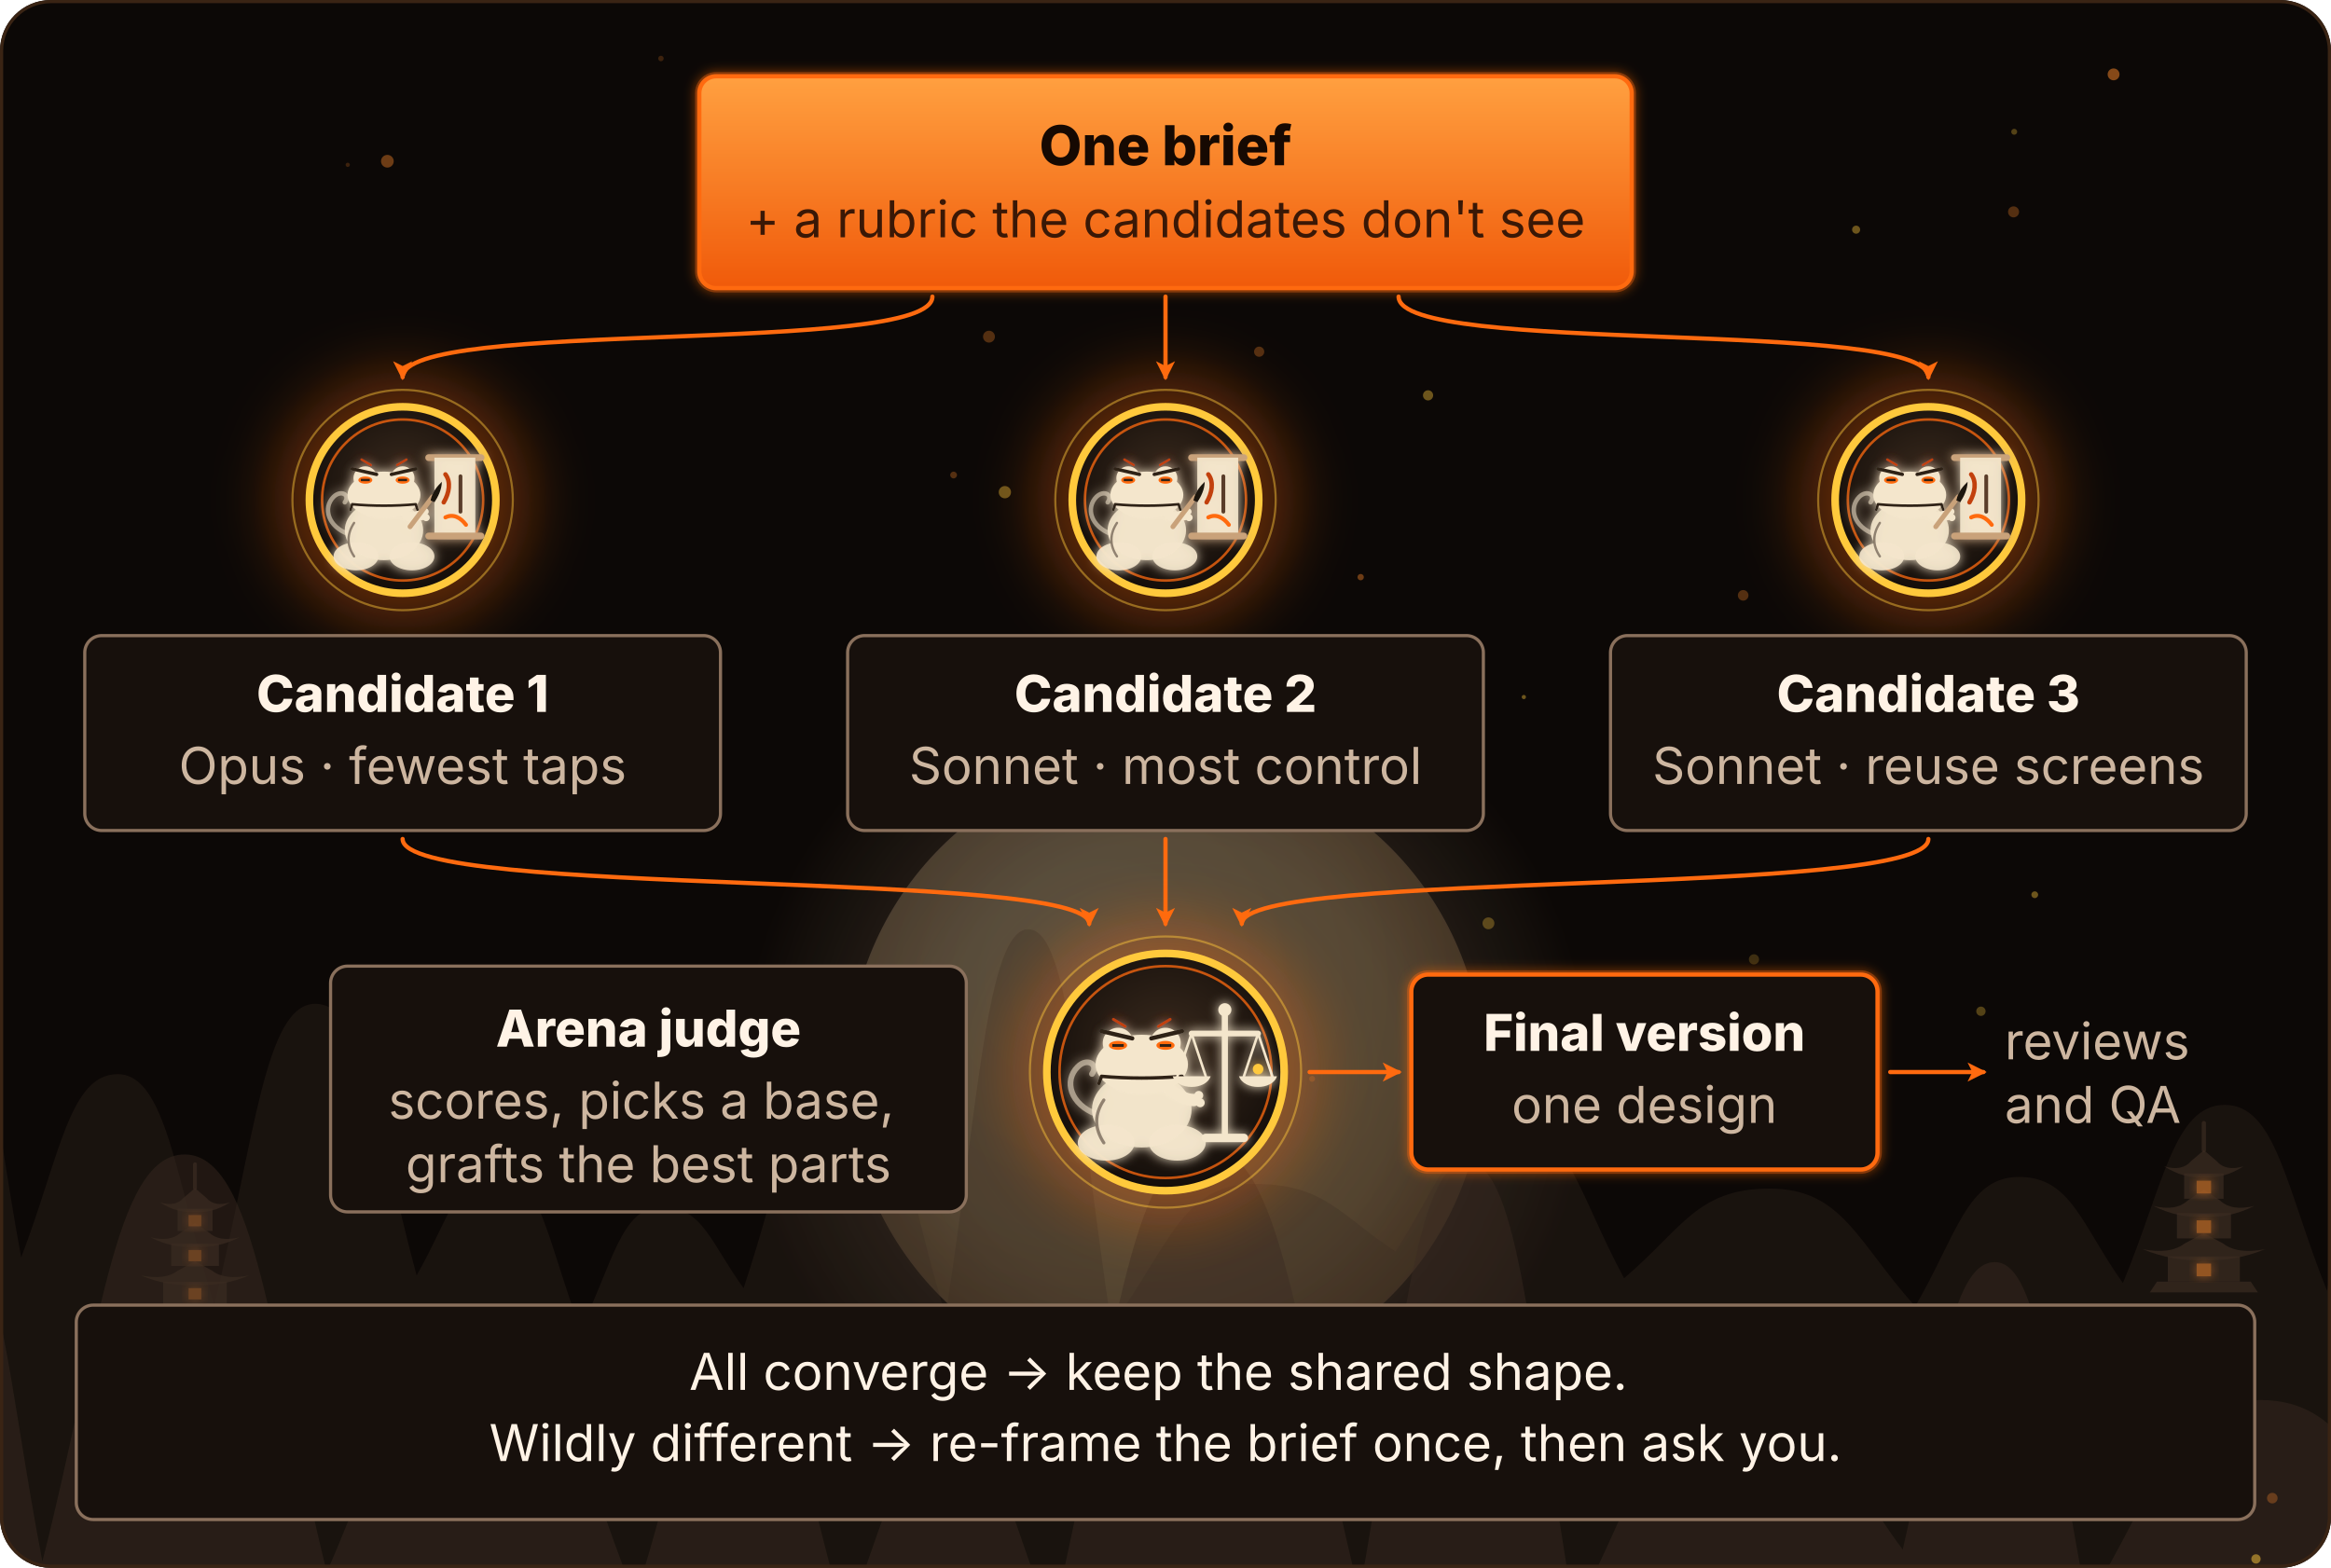
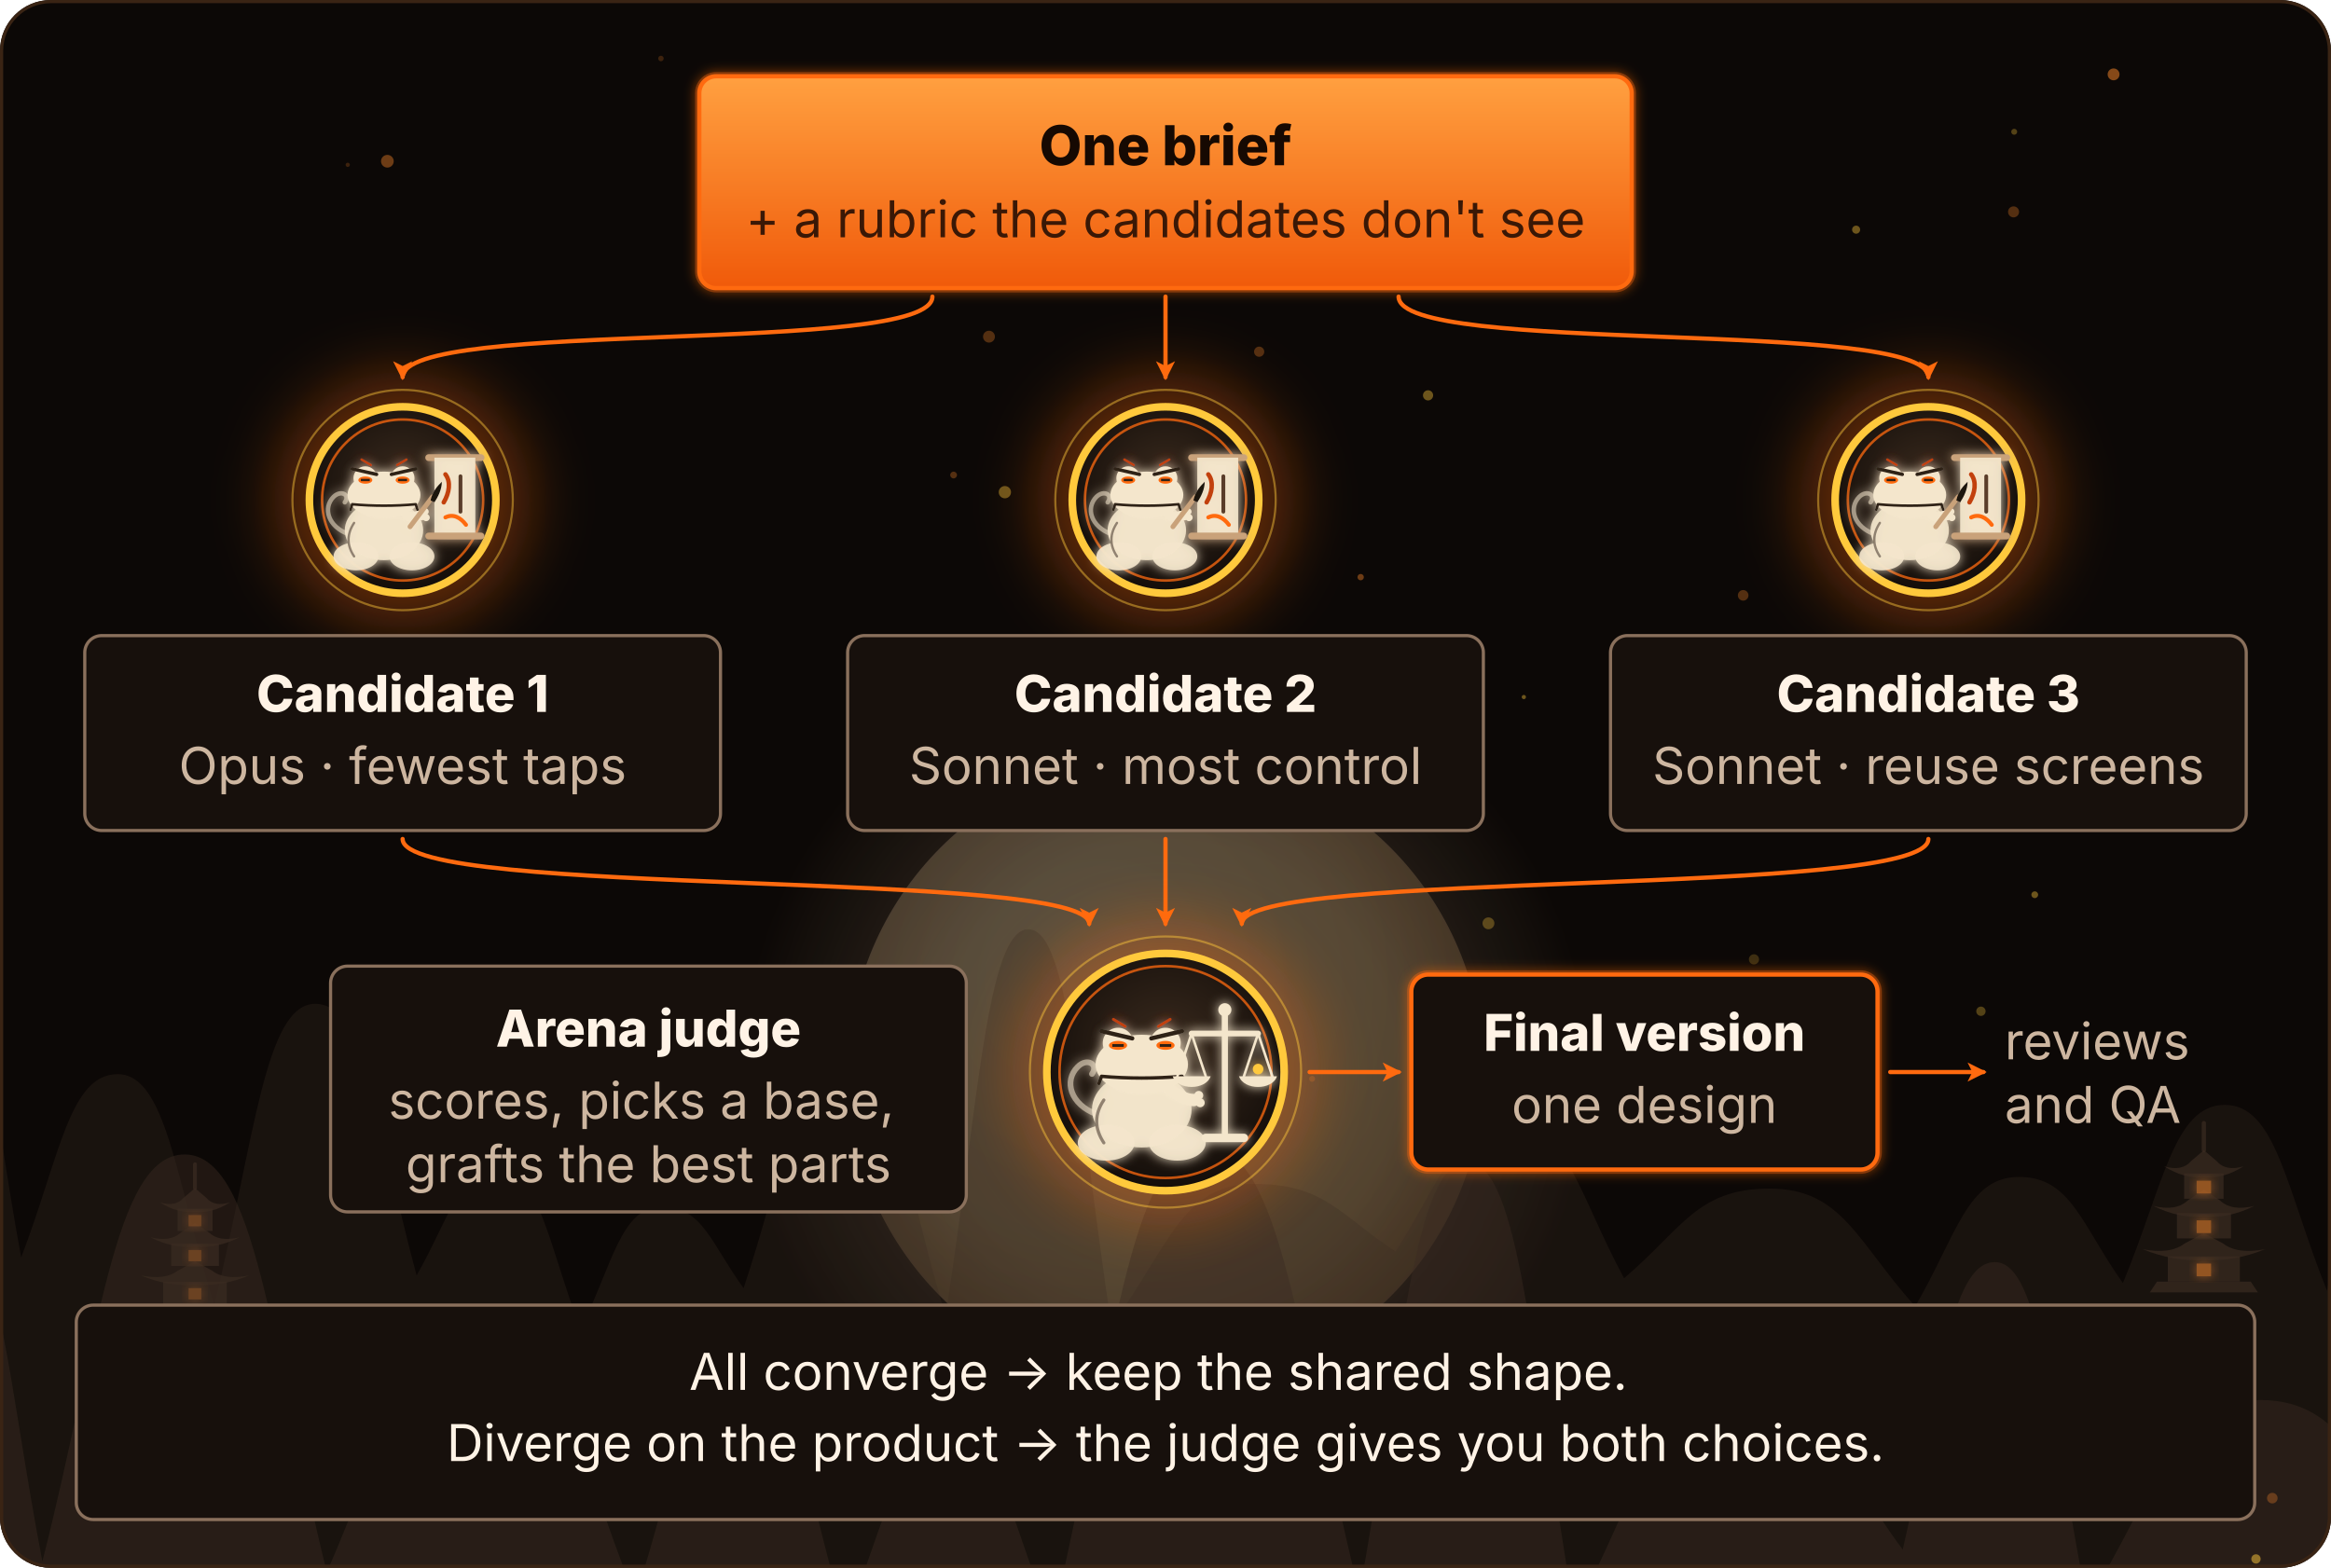
<svg xmlns="http://www.w3.org/2000/svg" viewBox="0 0 1100 740" width="1100" height="740" role="img" aria-label="The arena: one brief and a hidden rubric go to three candidates on a mix of Claude models, each with a different angle. The arena judge scores them, picks a base and grafts the best parts into one final version, which then goes through reviews and QA.">
  <style>.pulse{animation:pulse 5s ease-in-out infinite}@keyframes pulse{50%{opacity:.55}}@media (prefers-reduced-motion:reduce){.pulse{animation:none}}</style>
  <defs>
    <linearGradient id="arena-d-sky" x1="0" y1="0" x2="0" y2="1">
      <stop offset="0" stop-color="#080605" />
      <stop offset="0.45" stop-color="#1B120C" />
      <stop offset="0.72" stop-color="#22160E" />
      <stop offset="1" stop-color="#0A0706" />
    </linearGradient>
    <radialGradient id="arena-d-haze">
      <stop offset="0" stop-color="#FF8A2A" stop-opacity="0.6" />
      <stop offset="0.5" stop-color="#FF6A0F" stop-opacity="0.2" />
      <stop offset="1" stop-color="#FF6A0F" stop-opacity="0" />
    </radialGradient>
    <radialGradient id="arena-d-moonglow">
      <stop offset="0.55" stop-color="#F2CD96" stop-opacity="0.5" />
      <stop offset="1" stop-color="#F2CD96" stop-opacity="0" />
    </radialGradient>
    <radialGradient id="arena-d-moon" cx="0.4" cy="0.36" r="0.72">
      <stop offset="0" stop-color="#F8E7C6" />
      <stop offset="0.6" stop-color="#E4BC88" />
      <stop offset="1" stop-color="#B8844F" />
    </radialGradient>
    <radialGradient id="arena-d-iris" cx="0.51" cy="0.52" r="0.56">
      <stop offset="0" stop-color="#FFF4C2" />
      <stop offset="0.16" stop-color="#FFD54A" />
      <stop offset="0.4" stop-color="#FDB022" />
      <stop offset="0.66" stop-color="#EE7A0C" />
      <stop offset="0.86" stop-color="#A83E08" />
      <stop offset="1" stop-color="#4A1803" />
    </radialGradient>
    <linearGradient id="arena-d-lid" x1="0" y1="0.34" x2="0" y2="0.96">
      <stop offset="0" stop-color="#000" stop-opacity="0.85" />
      <stop offset="1" stop-color="#000" stop-opacity="0" />
    </linearGradient>
    <linearGradient id="arena-d-markR" x1="0" y1="0.5" x2="1" y2="0.3">
      <stop offset="0" stop-color="#B83A0A" />
      <stop offset="0.55" stop-color="#FF6A0F" />
      <stop offset="1" stop-color="#FFB050" />
    </linearGradient>
    <linearGradient id="arena-d-markL" x1="1" y1="0.5" x2="0" y2="0.3">
      <stop offset="0" stop-color="#B83A0A" />
      <stop offset="0.55" stop-color="#FF6A0F" />
      <stop offset="1" stop-color="#FFB050" />
    </linearGradient>
    <linearGradient id="arena-d-skin" x1="0" y1="0" x2="0" y2="1">
      <stop offset="0" stop-color="#040202" />
      <stop offset="0.32" stop-color="#1A110B" />
      <stop offset="0.6" stop-color="#33231A" />
      <stop offset="0.86" stop-color="#2C1E14" />
      <stop offset="1" stop-color="#3A2618" />
    </linearGradient>
    <linearGradient id="arena-d-robe" x1="0" y1="0" x2="0" y2="1">
      <stop offset="0" stop-color="#2B2018" />
      <stop offset="1" stop-color="#100B08" />
    </linearGradient>
    <linearGradient id="arena-d-bust" x1="0" y1="0" x2="0" y2="1">
      <stop offset="0" stop-color="#2B2018" />
      <stop offset="1" stop-color="#0A0604" />
    </linearGradient>
    <linearGradient id="arena-d-hood" x1="0" y1="0" x2="0" y2="1">
      <stop offset="0" stop-color="#382A1F" />
      <stop offset="1" stop-color="#18120D" />
    </linearGradient>
    <linearGradient id="arena-d-rock" x1="0" y1="0" x2="0" y2="1">
      <stop offset="0" stop-color="#33271D" />
      <stop offset="1" stop-color="#0D0907" />
    </linearGradient>
    <radialGradient id="arena-d-disc" cx="0.5" cy="0.42" r="0.62">
      <stop offset="0" stop-color="#3B2B1E" />
      <stop offset="1" stop-color="#100B08" />
    </radialGradient>
    <radialGradient id="arena-d-orb" cx="0.4" cy="0.38" r="0.65">
      <stop offset="0" stop-color="#FFF6D0" />
      <stop offset="0.45" stop-color="#FFC93C" />
      <stop offset="1" stop-color="#FF6A0F" />
    </radialGradient>
    <linearGradient id="arena-d-fall" x1="0" y1="0" x2="0" y2="1">
      <stop offset="0" stop-color="#F4E6CC" stop-opacity="0.95" />
      <stop offset="1" stop-color="#F4E6CC" stop-opacity="0" />
    </linearGradient>
    <linearGradient id="arena-d-word" x1="0" y1="0" x2="0" y2="1">
      <stop offset="0.2" stop-color="#FFF8EC" />
      <stop offset="0.5" stop-color="#FFD27A" />
      <stop offset="0.72" stop-color="#FF8A2A" />
      <stop offset="0.9" stop-color="#E2470A" />
    </linearGradient>
    <linearGradient id="arena-d-chief" x1="0" y1="0" x2="0" y2="1">
      <stop offset="0" stop-color="#FFA040" />
      <stop offset="1" stop-color="#F05A0A" />
    </linearGradient>
    <filter id="arena-d-wordglow" x="-10%" y="-20%" width="120%" height="140%">
      <feGaussianBlur in="SourceAlpha" stdDeviation="10" result="b" />
      <feFlood flood-color="#FF6A0F" flood-opacity="0.7" />
      <feComposite in2="b" operator="in" result="g" />
      <feMerge>
        <feMergeNode in="g" />
        <feMergeNode in="SourceGraphic" />
      </feMerge>
    </filter>
    <filter id="arena-d-glow" x="-50%" y="-50%" width="200%" height="200%">
      <feGaussianBlur in="SourceGraphic" stdDeviation="2.6" result="b" />
      <feMerge>
        <feMergeNode in="b" />
        <feMergeNode in="SourceGraphic" />
      </feMerge>
    </filter>
    <filter id="arena-d-blur" x="-50%" y="-50%" width="200%" height="200%">
      <feGaussianBlur stdDeviation="14" />
    </filter>
    <filter id="arena-d-mist" x="-30%" y="-200%" width="160%" height="500%">
      <feGaussianBlur stdDeviation="20" />
    </filter>
    <marker id="arena-d-hot" viewBox="0 0 12 12" refX="10" refY="6" markerWidth="9" markerHeight="9" markerUnits="userSpaceOnUse" orient="auto-start-reverse">
      <path d="M0 0 L12 6 L0 12 L3 6 z" fill="#FF6A0F" />
    </marker>
    <marker id="arena-d-muted" viewBox="0 0 12 12" refX="10" refY="6" markerWidth="9" markerHeight="9" markerUnits="userSpaceOnUse" orient="auto-start-reverse">
      <path d="M0 0 L12 6 L0 12 L3 6 z" fill="#8A705C" />
    </marker>
    <marker id="arena-d-bad" viewBox="0 0 12 12" refX="10" refY="6" markerWidth="9" markerHeight="9" markerUnits="userSpaceOnUse" orient="auto-start-reverse">
      <path d="M0 0 L12 6 L0 12 L3 6 z" fill="#FF6A55" />
    </marker>
    <marker id="arena-d-loop" viewBox="0 0 12 12" refX="10" refY="6" markerWidth="9" markerHeight="9" markerUnits="userSpaceOnUse" orient="auto-start-reverse">
      <path d="M0 0 L12 6 L0 12 L3 6 z" fill="#FFC93C" />
    </marker>
    <clipPath id="arena-d-frame">
      <rect width="1100" height="740" rx="24" />
    </clipPath>
  </defs>
  <g clip-path="url(#arena-d-frame)">
    <rect width="1100" height="740" rx="24" fill="#0C0806" />
    <circle cx="550" cy="506" r="201.6" fill="url(#arena-d-moonglow)" opacity="0.3" />
    <circle cx="550" cy="506" r="150" fill="url(#arena-d-moon)" opacity="0.22" />
    <path d="M-60 740 L-60 630 C-46 534.3 -42.5 456 -25 456 C-7.5 456 -4 517.9 10 593.5 C28.2 545.9 32.8 507 55.5 507 C78.3 507 82.9 556 101.1 616 C120.2 537.8 125 473.8 148.8 473.8 C172.7 473.8 177.5 531.5 196.6 602 C212.1 575 215.9 553 235.3 553 C254.6 553 258.5 586.5 274 627.5 C289.4 595.7 293.2 569.6 312.4 569.6 C331.6 569.6 335.5 586.9 350.9 608 C369.9 551.4 374.7 505.1 398.5 505.1 C422.3 505.1 427.1 557.3 446.2 621.1 C461.8 520.7 465.7 438.6 485.3 438.6 C504.9 438.6 508.8 522.8 524.5 625.7 C551.3 588.9 558 558.8 591.6 558.8 C625.1 558.8 631.8 573.1 658.6 590.7 C680.2 557.7 685.6 530.7 712.5 530.7 C739.4 530.7 744.8 563.4 766.4 603.3 C793.8 580.1 800.7 561 835.1 561 C869.4 561 876.3 586.1 903.8 616.6 C923.4 583 928.3 555.5 952.8 555.5 C977.3 555.5 982.2 578 1001.8 605.6 C1021 559.3 1025.9 521.5 1049.9 521.5 C1074 521.5 1078.8 561 1098.1 609.2 C1117 515.6 1121.7 439 1145.2 439 C1168.8 439 1173.5 511.6 1192.4 600.4 L1192.4 740 Z" fill="#3A2B21" opacity="0.3" />
    <path d="M1014.5 610 L1065.5 610 L1062.1 604.9 L1017.9 604.9 Z" fill="#3A2B21" opacity="0.7" />
    <path d="M1023 604.9 L1057 604.9 L1057 593 L1023 593 Z" fill="#3A2B21" opacity="0.7" />
    <path d="M1011.1 589.6 Q1024.1 592.1 1030.8 587 L1040 582 L1049.2 587 Q1055.9 592.1 1068.9 589.6 Q1054.5 595.5 1040 594.7 Q1025.5 595.5 1011.1 589.6 Z" fill="#3A2B21" opacity="0.7" />
    <path d="M1036.6 602.4 L1043.4 602.4 L1043.4 596.4 L1036.6 596.4 Z" fill="#FF8A2A" opacity="0.48" filter="url(#arena-d-glow)" />
    <path d="M1027.3 584.5 L1052.8 584.5 L1052.8 572.6 L1027.3 572.6 Z" fill="#3A2B21" opacity="0.7" />
    <path d="M1016.2 569.2 Q1026.9 571.8 1032.4 566.6 L1040 561.5 L1047.6 566.6 Q1053.1 571.8 1063.8 569.2 Q1051.9 575.1 1040 574.3 Q1028.1 575.1 1016.2 569.2 Z" fill="#3A2B21" opacity="0.7" />
    <path d="M1036.6 582 L1043.4 582 L1043.4 576 L1036.6 576 Z" fill="#FF8A2A" opacity="0.48" filter="url(#arena-d-glow)" />
    <path d="M1030.7 565.8 L1049.3 565.8 L1049.3 553.9 L1030.7 553.9 Z" fill="#3A2B21" opacity="0.7" />
    <path d="M1021.3 550.5 Q1029.7 553 1034 548 L1040 542.9 L1046 548 Q1050.3 553 1058.7 550.5 Q1049.3 556.5 1040 555.6 Q1030.7 556.5 1021.3 550.5 Z" fill="#3A2B21" opacity="0.7" />
    <path d="M1036.6 563.3 L1043.4 563.3 L1043.4 557.3 L1036.6 557.3 Z" fill="#FF8A2A" opacity="0.48" filter="url(#arena-d-glow)" />
    <path d="M1040 542.9 L1040 530.1" fill="none" stroke="#3A2B21" stroke-width="2" stroke-linecap="round" opacity="0.7" />
    <path d="M69.5 620 L114.5 620 L111.5 615.5 L72.5 615.5 Z" fill="#3A2B21" opacity="0.7" />
    <path d="M77 615.5 L107 615.5 L107 605 L77 605 Z" fill="#3A2B21" opacity="0.7" />
    <path d="M66.5 602 Q78 604.3 83.8 599.8 L92 595.3 L100.2 599.8 Q106 604.3 117.5 602 Q104.8 607.3 92 606.5 Q79.3 607.3 66.5 602 Z" fill="#3A2B21" opacity="0.7" />
    <path d="M89 613.3 L95 613.3 L95 608 L89 608 Z" fill="#FF8A2A" opacity="0.48" filter="url(#arena-d-glow)" />
    <path d="M80.8 597.5 L103.3 597.5 L103.3 587 L80.8 587 Z" fill="#3A2B21" opacity="0.7" />
    <path d="M71 584 Q80.5 586.3 85.3 581.8 L92 577.3 L98.7 581.8 Q103.5 586.3 113 584 Q102.5 589.3 92 588.5 Q81.5 589.3 71 584 Z" fill="#3A2B21" opacity="0.7" />
    <path d="M89 595.3 L95 595.3 L95 590 L89 590 Z" fill="#FF8A2A" opacity="0.48" filter="url(#arena-d-glow)" />
    <path d="M83.8 581 L100.3 581 L100.3 570.5 L83.8 570.5 Z" fill="#3A2B21" opacity="0.7" />
    <path d="M75.5 567.5 Q82.9 569.8 86.7 565.3 L92 560.8 L97.3 565.3 Q101.1 569.8 108.5 567.5 Q100.3 572.8 92 572 Q83.8 572.8 75.5 567.5 Z" fill="#3A2B21" opacity="0.7" />
    <path d="M89 578.8 L95 578.8 L95 573.5 L89 573.5 Z" fill="#FF8A2A" opacity="0.48" filter="url(#arena-d-glow)" />
    <path d="M92 560.8 L92 549.5" fill="none" stroke="#3A2B21" stroke-width="1.8" stroke-linecap="round" opacity="0.7" />
    <path d="M-60 740 L-60 770 C-44 668.6 -40 585.6 -20 585.6 C0 585.6 4 653.7 20 737 C46.9 631.4 53.6 544.9 87.1 544.9 C120.7 544.9 127.4 633.6 154.2 742 C183.3 677 190.6 623.9 227 623.9 C263.4 623.9 270.7 682.4 299.8 754 C319.6 693.3 324.5 643.5 349.3 643.5 C374.1 643.5 379 698.2 398.9 765 C418.4 717.8 423.3 679.2 447.7 679.2 C472.1 679.2 477 718.3 496.5 766 C525.5 642.2 532.8 541 569 541 C605.3 541 612.5 636 641.5 752.1 C661.8 640.1 666.9 548.5 692.3 548.5 C717.6 548.5 722.7 644.3 743 761.4 C774 703.4 781.7 655.9 820.4 655.9 C859.2 655.9 866.9 689.9 897.9 731.4 C915.3 656.8 919.7 595.7 941.4 595.7 C963.2 595.7 967.5 668.1 984.9 756.6 C1017.6 703.9 1025.8 660.8 1066.6 660.8 C1107.5 660.8 1115.7 697.9 1148.4 743.2 C1178.7 691.3 1186.3 648.9 1224.3 648.9 C1262.3 648.9 1269.9 699.4 1300.2 761.1 L1300.2 740 Z" fill="#3A2B21" opacity="0.45" />
    <ellipse cx="140" cy="635.2" rx="223.1" ry="26" fill="#E9D6BC" opacity="0" filter="url(#arena-d-mist)" />
    <ellipse cx="463.8" cy="612" rx="226.3" ry="26" fill="#E9D6BC" opacity="0" filter="url(#arena-d-mist)" />
    <ellipse cx="745.3" cy="612.6" rx="254.8" ry="26" fill="#E9D6BC" opacity="0" filter="url(#arena-d-mist)" />
    <ellipse cx="1029" cy="594.5" rx="229.9" ry="26" fill="#E9D6BC" opacity="0" filter="url(#arena-d-mist)" />
    <circle cx="759.9" cy="58.8" r="2.3" fill="#FFC93C" opacity="0.5" />
    <circle cx="875.9" cy="108.4" r="1.9" fill="#FFC93C" opacity="0.4" />
    <circle cx="702.4" cy="435.8" r="2.8" fill="#FFC93C" opacity="0.3" />
    <circle cx="375.5" cy="622.8" r="1.5" fill="#FF8A2A" opacity="0.3" />
    <circle cx="474.2" cy="232.3" r="2.9" fill="#FFC93C" opacity="0.4" />
    <circle cx="950.5" cy="62.2" r="1.4" fill="#FFC93C" opacity="0.3" />
    <circle cx="466.7" cy="158.9" r="2.8" fill="#FF8A2A" opacity="0.3" />
    <circle cx="384.8" cy="498.4" r="2.8" fill="#FFC93C" opacity="0.2" />
    <circle cx="450" cy="224.2" r="1.6" fill="#FF8A2A" opacity="0.3" />
    <circle cx="583.6" cy="462.1" r="1.3" fill="#FFC93C" opacity="0.3" />
    <circle cx="934.8" cy="477.3" r="2.2" fill="#FFC93C" opacity="0.3" />
    <circle cx="750.3" cy="696.5" r="1.7" fill="#FFC93C" opacity="0.3" />
    <circle cx="642.1" cy="272.4" r="1.5" fill="#FF8A2A" opacity="0.4" />
    <circle cx="950.2" cy="100" r="2.6" fill="#FF8A2A" opacity="0.3" />
    <circle cx="182.8" cy="76.1" r="3" fill="#FF8A2A" opacity="0.4" />
    <circle cx="172.9" cy="349.1" r="2.1" fill="#FF8A2A" opacity="0.5" />
    <circle cx="957.6" cy="661.2" r="2.7" fill="#FFC93C" opacity="0.4" />
    <circle cx="311.9" cy="27.6" r="1.3" fill="#FF8A2A" opacity="0.2" />
    <circle cx="673.9" cy="186.6" r="2.4" fill="#FFC93C" opacity="0.4" />
    <circle cx="272.3" cy="655.1" r="1.3" fill="#FF8A2A" opacity="0.4" />
    <circle cx="145.5" cy="372.3" r="0.8" fill="#FFC93C" opacity="0.4" />
    <circle cx="997.4" cy="35.1" r="2.8" fill="#FF8A2A" opacity="0.5" />
    <circle cx="619.2" cy="509.2" r="1.4" fill="#FF8A2A" opacity="0.2" />
    <circle cx="618.3" cy="57.7" r="2.5" fill="#FFC93C" opacity="0.4" />
    <circle cx="548.1" cy="43.6" r="1" fill="#FFC93C" opacity="0.2" />
    <circle cx="749.1" cy="663" r="0.9" fill="#FFC93C" opacity="0.4" />
    <circle cx="1072.3" cy="707.1" r="2.5" fill="#FF8A2A" opacity="0.3" />
    <circle cx="791.3" cy="655.2" r="1.7" fill="#FF8A2A" opacity="0.3" />
    <circle cx="960.2" cy="422.3" r="1.6" fill="#FFC93C" opacity="0.4" />
    <circle cx="375.1" cy="542.1" r="1.7" fill="#FF8A2A" opacity="0.3" />
    <circle cx="1064.6" cy="735.8" r="2.2" fill="#FFC93C" opacity="0.5" />
    <circle cx="231.5" cy="484.6" r="1.1" fill="#FFC93C" opacity="0.3" />
    <circle cx="837.7" cy="701" r="1.9" fill="#FF8A2A" opacity="0.3" />
    <circle cx="196.1" cy="497.1" r="1.9" fill="#FFC93C" opacity="0.3" />
    <circle cx="822.6" cy="281" r="2.5" fill="#FF8A2A" opacity="0.3" />
    <circle cx="594.2" cy="166" r="2.4" fill="#FF8A2A" opacity="0.3" />
    <circle cx="719.1" cy="329" r="1" fill="#FFC93C" opacity="0.4" />
    <circle cx="990.4" cy="675.2" r="2.3" fill="#FFC93C" opacity="0.2" />
    <circle cx="827.7" cy="452.8" r="2.4" fill="#FFC93C" opacity="0.2" />
    <circle cx="164.1" cy="77.8" r="1" fill="#FF8A2A" opacity="0.2" />
    <rect x="330" y="36" width="440" height="100" rx="8" fill="none" stroke="#FF6A0F" stroke-width="4" opacity="0.5" filter="url(#arena-d-glow)" />
    <rect x="330" y="36" width="440" height="100" rx="8" fill="url(#arena-d-chief)" stroke="#FF6A0F" stroke-width="2" />
    <text x="550" y="78" font-family="-apple-system, BlinkMacSystemFont, 'Segoe UI', Inter, Helvetica, Arial, sans-serif" font-size="26" font-weight="800" fill="#160902" text-anchor="middle">
      <tspan x="550" dy="0">One brief</tspan>
    </text>
    <text x="550" y="112" font-family="-apple-system, BlinkMacSystemFont, 'Segoe UI', Inter, Helvetica, Arial, sans-serif" font-size="24" font-weight="400" fill="#3A1806" text-anchor="middle">
      <tspan x="550" dy="0">+ a rubric the candidates don't see</tspan>
    </text>
    <path d="M440 140 C 440 168, 190 150, 190 178" fill="none" stroke="#FF6A0F" stroke-width="2" stroke-linecap="round" stroke-linejoin="round" marker-end="url(#arena-d-hot)" />
    <path d="M550 140 C 550 168, 550 150, 550 178" fill="none" stroke="#FF6A0F" stroke-width="2" stroke-linecap="round" stroke-linejoin="round" marker-end="url(#arena-d-hot)" />
    <path d="M660 140 C 660 168, 910 150, 910 178" fill="none" stroke="#FF6A0F" stroke-width="2" stroke-linecap="round" stroke-linejoin="round" marker-end="url(#arena-d-hot)" />
    <g class="pulse">
      <circle cx="190" cy="236" r="60" fill="#FF6A0F" opacity="0.34" filter="url(#arena-d-blur)" />
    </g>
    <circle cx="190" cy="236" r="52" fill="none" stroke="#FFC93C" stroke-width="1" opacity="0.45" />
    <circle cx="190" cy="236" r="44" fill="url(#arena-d-disc)" stroke="#FFC93C" stroke-width="3.6" />
    <circle cx="190" cy="236" r="38" fill="none" stroke="#FF6A0F" stroke-width="1.2" opacity="0.75" />
    <g filter="url(#arena-d-glow)">
      <path d="M164.5 252.1 C154.8 248.6 152.2 239.8 157.4 234.5 C161 231 165.4 233.6 162.7 237.1" fill="none" stroke="#F4E6CC" stroke-width="2.1" stroke-linecap="round" opacity="0.55" />
      <ellipse cx="168" cy="262.6" rx="10.6" ry="6.6" fill="#F4E6CC" opacity="0.9" />
      <ellipse cx="194.4" cy="262.6" rx="10.6" ry="6.6" fill="#F4E6CC" opacity="0.9" />
      <ellipse cx="181.2" cy="250.3" rx="18.5" ry="14.1" fill="#F4E6CC" opacity="0.9" />
      <ellipse cx="181.2" cy="233.6" rx="17.2" ry="11" fill="#F4E6CC" />
      <circle cx="172.4" cy="225.7" r="5.6" fill="#F4E6CC" />
      <circle cx="190" cy="225.7" r="5.6" fill="#F4E6CC" />
      <ellipse cx="172.4" cy="226.6" rx="3.3" ry="1.7" fill="#FF6A0F" />
      <ellipse cx="190" cy="226.6" rx="3.3" ry="1.7" fill="#FF6A0F" />
      <rect x="170.3" y="226" width="4.2" height="1.1" rx="0" fill="#2E2016" />
      <rect x="187.9" y="226" width="4.2" height="1.1" rx="0" fill="#2E2016" />
      <path d="M166.2 221.3 L177.7 223.9 M196.2 221.3 L184.7 223.9" fill="none" stroke="#2E2016" stroke-width="1.6" stroke-linecap="round" />
      <path d="M166.2 238 C175.9 238.9 186.5 238.9 196.2 238 M166.2 238 L165.4 240.6 M196.2 238 L197 240.6" fill="none" stroke="#2E2016" stroke-width="1.2" stroke-linecap="round" />
      <path d="M170.6 216.9 L175 219.5 M191.8 216.9 L187.4 219.5" fill="none" stroke="#C2410C" stroke-width="1.1" stroke-linecap="round" />
      <path d="M167.1 246.8 C163.6 252.1 163.6 257.4 167.1 262.6" fill="none" stroke="#2E2016" stroke-width="1.1" stroke-linecap="round" opacity="0.5" />
      <path d="M191.8 243.3 C195.3 245 195.3 243.3 198.8 243.3" fill="none" stroke="#F4E6CC" stroke-width="4.6" stroke-linecap="round" />
      <circle cx="200.6" cy="241.5" r="1.7" fill="#F4E6CC" />
      <circle cx="201.1" cy="244.3" r="1.7" fill="#F4E6CC" />
      <path d="M202.3 216 L227 216" fill="none" stroke="#C9A27A" stroke-width="3.2" stroke-linecap="round" />
      <path d="M205 216 L224.3 216 L224.3 253 L205 253 Z" fill="#F4E6CC" opacity="0.92" />
      <path d="M210.2 223.9 C212.9 227.4 212 232.7 209.4 237.1" fill="none" stroke="#C2410C" stroke-width="2.1" stroke-linecap="round" />
      <path d="M217.3 224.8 L217.3 241.5" fill="none" stroke="#5A3E2A" stroke-width="1.8" stroke-linecap="round" />
      <path d="M210.2 244.2 C213.8 242.4 217.3 244.2 219.9 247.7" fill="none" stroke="#FF6A0F" stroke-width="1.9" stroke-linecap="round" />
      <path d="M202.3 253 L227 253" fill="none" stroke="#C9A27A" stroke-width="3.2" stroke-linecap="round" />
      <path d="M193.5 248.6 L204.1 234.5" fill="none" stroke="#C9A27A" stroke-width="2.3" stroke-linecap="round" />
      <path d="M203.2 236.2 C204.1 231.8 206.7 229.2 208.5 227.4 C208.5 231 206.7 234.5 205 237.1 Z" fill="#1A120C" />
    </g>
    <rect x="40" y="300" width="300" height="92" rx="8" fill="#17100C" stroke="#8A705C" stroke-width="1.5" />
    <text x="190" y="336" font-family="-apple-system, BlinkMacSystemFont, 'Segoe UI', Inter, Helvetica, Arial, sans-serif" font-size="24" font-weight="800" fill="#FFF3E6" text-anchor="middle">
      <tspan x="190" dy="0">Candidate 1</tspan>
    </text>
    <text x="190" y="370" font-family="-apple-system, BlinkMacSystemFont, 'Segoe UI', Inter, Helvetica, Arial, sans-serif" font-size="24" font-weight="400" fill="#CDB6A0" text-anchor="middle">
      <tspan x="190" dy="0">Opus · fewest taps</tspan>
    </text>
    <g class="pulse">
      <circle cx="550" cy="236" r="60" fill="#FF6A0F" opacity="0.34" filter="url(#arena-d-blur)" />
    </g>
    <circle cx="550" cy="236" r="52" fill="none" stroke="#FFC93C" stroke-width="1" opacity="0.45" />
    <circle cx="550" cy="236" r="44" fill="url(#arena-d-disc)" stroke="#FFC93C" stroke-width="3.6" />
    <circle cx="550" cy="236" r="38" fill="none" stroke="#FF6A0F" stroke-width="1.2" opacity="0.75" />
    <g filter="url(#arena-d-glow)">
      <path d="M524.5 252.1 C514.8 248.6 512.2 239.8 517.4 234.5 C521 231 525.4 233.6 522.7 237.1" fill="none" stroke="#F4E6CC" stroke-width="2.1" stroke-linecap="round" opacity="0.55" />
      <ellipse cx="528" cy="262.6" rx="10.6" ry="6.6" fill="#F4E6CC" opacity="0.9" />
      <ellipse cx="554.4" cy="262.6" rx="10.6" ry="6.6" fill="#F4E6CC" opacity="0.9" />
      <ellipse cx="541.2" cy="250.3" rx="18.5" ry="14.1" fill="#F4E6CC" opacity="0.9" />
      <ellipse cx="541.2" cy="233.6" rx="17.2" ry="11" fill="#F4E6CC" />
      <circle cx="532.4" cy="225.7" r="5.6" fill="#F4E6CC" />
      <circle cx="550" cy="225.7" r="5.6" fill="#F4E6CC" />
      <ellipse cx="532.4" cy="226.6" rx="3.3" ry="1.7" fill="#FF6A0F" />
      <ellipse cx="550" cy="226.6" rx="3.3" ry="1.7" fill="#FF6A0F" />
      <rect x="530.3" y="226" width="4.2" height="1.1" rx="0" fill="#2E2016" />
      <rect x="547.9" y="226" width="4.2" height="1.1" rx="0" fill="#2E2016" />
      <path d="M526.2 221.3 L537.7 223.9 M556.2 221.3 L544.7 223.9" fill="none" stroke="#2E2016" stroke-width="1.6" stroke-linecap="round" />
      <path d="M526.2 238 C535.9 238.9 546.5 238.9 556.2 238 M526.2 238 L525.4 240.6 M556.2 238 L557 240.6" fill="none" stroke="#2E2016" stroke-width="1.2" stroke-linecap="round" />
      <path d="M530.6 216.9 L535 219.5 M551.8 216.9 L547.4 219.5" fill="none" stroke="#C2410C" stroke-width="1.1" stroke-linecap="round" />
      <path d="M527.1 246.8 C523.6 252.1 523.6 257.4 527.1 262.6" fill="none" stroke="#2E2016" stroke-width="1.1" stroke-linecap="round" opacity="0.5" />
      <path d="M551.8 243.3 C555.3 245 555.3 243.3 558.8 243.3" fill="none" stroke="#F4E6CC" stroke-width="4.6" stroke-linecap="round" />
      <circle cx="560.6" cy="241.5" r="1.7" fill="#F4E6CC" />
      <circle cx="561.1" cy="244.3" r="1.7" fill="#F4E6CC" />
      <path d="M562.3 216 L587 216" fill="none" stroke="#C9A27A" stroke-width="3.2" stroke-linecap="round" />
      <path d="M565 216 L584.3 216 L584.3 253 L565 253 Z" fill="#F4E6CC" opacity="0.92" />
      <path d="M570.2 223.9 C572.9 227.4 572 232.7 569.4 237.1" fill="none" stroke="#C2410C" stroke-width="2.1" stroke-linecap="round" />
      <path d="M577.3 224.8 L577.3 241.5" fill="none" stroke="#5A3E2A" stroke-width="1.8" stroke-linecap="round" />
      <path d="M570.2 244.2 C573.8 242.4 577.3 244.2 579.9 247.7" fill="none" stroke="#FF6A0F" stroke-width="1.9" stroke-linecap="round" />
      <path d="M562.3 253 L587 253" fill="none" stroke="#C9A27A" stroke-width="3.2" stroke-linecap="round" />
      <path d="M553.5 248.6 L564.1 234.5" fill="none" stroke="#C9A27A" stroke-width="2.3" stroke-linecap="round" />
      <path d="M563.2 236.2 C564.1 231.8 566.7 229.2 568.5 227.4 C568.5 231 566.7 234.5 565 237.1 Z" fill="#1A120C" />
    </g>
    <rect x="400" y="300" width="300" height="92" rx="8" fill="#17100C" stroke="#8A705C" stroke-width="1.5" />
    <text x="550" y="336" font-family="-apple-system, BlinkMacSystemFont, 'Segoe UI', Inter, Helvetica, Arial, sans-serif" font-size="24" font-weight="800" fill="#FFF3E6" text-anchor="middle">
      <tspan x="550" dy="0">Candidate 2</tspan>
    </text>
    <text x="550" y="370" font-family="-apple-system, BlinkMacSystemFont, 'Segoe UI', Inter, Helvetica, Arial, sans-serif" font-size="24" font-weight="400" fill="#CDB6A0" text-anchor="middle">
      <tspan x="550" dy="0">Sonnet · most control</tspan>
    </text>
    <g class="pulse">
      <circle cx="910" cy="236" r="60" fill="#FF6A0F" opacity="0.34" filter="url(#arena-d-blur)" />
    </g>
    <circle cx="910" cy="236" r="52" fill="none" stroke="#FFC93C" stroke-width="1" opacity="0.45" />
    <circle cx="910" cy="236" r="44" fill="url(#arena-d-disc)" stroke="#FFC93C" stroke-width="3.6" />
    <circle cx="910" cy="236" r="38" fill="none" stroke="#FF6A0F" stroke-width="1.2" opacity="0.75" />
    <g filter="url(#arena-d-glow)">
      <path d="M884.5 252.1 C874.8 248.6 872.2 239.8 877.4 234.5 C881 231 885.4 233.6 882.7 237.1" fill="none" stroke="#F4E6CC" stroke-width="2.1" stroke-linecap="round" opacity="0.55" />
      <ellipse cx="888" cy="262.6" rx="10.6" ry="6.6" fill="#F4E6CC" opacity="0.9" />
      <ellipse cx="914.4" cy="262.6" rx="10.6" ry="6.6" fill="#F4E6CC" opacity="0.9" />
      <ellipse cx="901.2" cy="250.3" rx="18.5" ry="14.1" fill="#F4E6CC" opacity="0.9" />
      <ellipse cx="901.2" cy="233.6" rx="17.2" ry="11" fill="#F4E6CC" />
      <circle cx="892.4" cy="225.7" r="5.6" fill="#F4E6CC" />
      <circle cx="910" cy="225.7" r="5.6" fill="#F4E6CC" />
      <ellipse cx="892.4" cy="226.6" rx="3.3" ry="1.7" fill="#FF6A0F" />
      <ellipse cx="910" cy="226.6" rx="3.3" ry="1.7" fill="#FF6A0F" />
      <rect x="890.3" y="226" width="4.2" height="1.1" rx="0" fill="#2E2016" />
      <rect x="907.9" y="226" width="4.2" height="1.1" rx="0" fill="#2E2016" />
      <path d="M886.2 221.3 L897.7 223.9 M916.2 221.3 L904.7 223.9" fill="none" stroke="#2E2016" stroke-width="1.6" stroke-linecap="round" />
      <path d="M886.2 238 C895.9 238.9 906.5 238.9 916.2 238 M886.2 238 L885.4 240.6 M916.2 238 L917 240.6" fill="none" stroke="#2E2016" stroke-width="1.2" stroke-linecap="round" />
      <path d="M890.6 216.9 L895 219.5 M911.8 216.9 L907.4 219.5" fill="none" stroke="#C2410C" stroke-width="1.1" stroke-linecap="round" />
      <path d="M887.1 246.8 C883.6 252.1 883.6 257.4 887.1 262.6" fill="none" stroke="#2E2016" stroke-width="1.1" stroke-linecap="round" opacity="0.5" />
      <path d="M911.8 243.3 C915.3 245 915.3 243.3 918.8 243.3" fill="none" stroke="#F4E6CC" stroke-width="4.6" stroke-linecap="round" />
      <circle cx="920.6" cy="241.5" r="1.7" fill="#F4E6CC" />
      <circle cx="921.1" cy="244.3" r="1.7" fill="#F4E6CC" />
      <path d="M922.3 216 L947 216" fill="none" stroke="#C9A27A" stroke-width="3.2" stroke-linecap="round" />
      <path d="M925 216 L944.3 216 L944.3 253 L925 253 Z" fill="#F4E6CC" opacity="0.92" />
      <path d="M930.2 223.9 C932.9 227.4 932 232.7 929.4 237.1" fill="none" stroke="#C2410C" stroke-width="2.1" stroke-linecap="round" />
      <path d="M937.3 224.8 L937.3 241.5" fill="none" stroke="#5A3E2A" stroke-width="1.8" stroke-linecap="round" />
      <path d="M930.2 244.2 C933.8 242.4 937.3 244.2 939.9 247.7" fill="none" stroke="#FF6A0F" stroke-width="1.9" stroke-linecap="round" />
      <path d="M922.3 253 L947 253" fill="none" stroke="#C9A27A" stroke-width="3.2" stroke-linecap="round" />
      <path d="M913.5 248.6 L924.1 234.5" fill="none" stroke="#C9A27A" stroke-width="2.3" stroke-linecap="round" />
      <path d="M923.2 236.2 C924.1 231.8 926.7 229.2 928.5 227.4 C928.5 231 926.7 234.5 925 237.1 Z" fill="#1A120C" />
    </g>
    <rect x="760" y="300" width="300" height="92" rx="8" fill="#17100C" stroke="#8A705C" stroke-width="1.5" />
    <text x="910" y="336" font-family="-apple-system, BlinkMacSystemFont, 'Segoe UI', Inter, Helvetica, Arial, sans-serif" font-size="24" font-weight="800" fill="#FFF3E6" text-anchor="middle">
      <tspan x="910" dy="0">Candidate 3</tspan>
    </text>
    <text x="910" y="370" font-family="-apple-system, BlinkMacSystemFont, 'Segoe UI', Inter, Helvetica, Arial, sans-serif" font-size="24" font-weight="400" fill="#CDB6A0" text-anchor="middle">
      <tspan x="910" dy="0">Sonnet · reuse screens</tspan>
    </text>
    <path d="M190 396 C 190 424, 514 410, 514 436" fill="none" stroke="#FF6A0F" stroke-width="2" stroke-linecap="round" stroke-linejoin="round" marker-end="url(#arena-d-hot)" />
    <path d="M550 396 C 550 424, 550 410, 550 436" fill="none" stroke="#FF6A0F" stroke-width="2" stroke-linecap="round" stroke-linejoin="round" marker-end="url(#arena-d-hot)" />
    <path d="M910 396 C 910 424, 586 410, 586 436" fill="none" stroke="#FF6A0F" stroke-width="2" stroke-linecap="round" stroke-linejoin="round" marker-end="url(#arena-d-hot)" />
    <g class="pulse">
      <circle cx="550" cy="506" r="72" fill="#FF6A0F" opacity="0.34" filter="url(#arena-d-blur)" />
    </g>
    <circle cx="550" cy="506" r="64" fill="none" stroke="#FFC93C" stroke-width="1" opacity="0.45" />
    <circle cx="550" cy="506" r="56" fill="url(#arena-d-disc)" stroke="#FFC93C" stroke-width="3.6" />
    <circle cx="550" cy="506" r="50" fill="none" stroke="#FF6A0F" stroke-width="1.2" opacity="0.75" />
    <g filter="url(#arena-d-glow)">
      <path d="M517.5 525.9 C505.2 521.4 501.8 510.2 508.6 503.5 C513 499 518.6 502.4 515.3 506.9" fill="none" stroke="#F4E6CC" stroke-width="2.7" stroke-linecap="round" opacity="0.55" />
      <ellipse cx="522" cy="539.4" rx="13.4" ry="8.4" fill="#F4E6CC" opacity="0.9" />
      <ellipse cx="555.6" cy="539.4" rx="13.4" ry="8.4" fill="#F4E6CC" opacity="0.9" />
      <ellipse cx="538.8" cy="523.7" rx="23.5" ry="17.9" fill="#F4E6CC" opacity="0.9" />
      <ellipse cx="538.8" cy="502.4" rx="21.8" ry="14" fill="#F4E6CC" />
      <circle cx="527.6" cy="492.3" r="7.2" fill="#F4E6CC" />
      <circle cx="550" cy="492.3" r="7.2" fill="#F4E6CC" />
      <ellipse cx="527.6" cy="493.4" rx="4.3" ry="2.1" fill="#FF6A0F" />
      <ellipse cx="550" cy="493.4" rx="4.3" ry="2.1" fill="#FF6A0F" />
      <rect x="524.9" y="492.8" width="5.4" height="1.3" rx="0" fill="#2E2016" />
      <rect x="547.3" y="492.8" width="5.4" height="1.3" rx="0" fill="#2E2016" />
      <path d="M519.8 486.7 L534.3 490.1 M557.8 486.7 L543.3 490.1" fill="none" stroke="#2E2016" stroke-width="2" stroke-linecap="round" />
      <path d="M519.8 508 C532.1 509.1 545.5 509.1 557.8 508 M519.8 508 L518.6 511.4 M557.8 508 L559 511.4" fill="none" stroke="#2E2016" stroke-width="1.6" stroke-linecap="round" />
      <path d="M525.4 481.1 L531 484.5 M552.2 481.1 L546.6 484.5" fill="none" stroke="#C2410C" stroke-width="1.3" stroke-linecap="round" />
      <path d="M520.9 519.2 C516.4 525.9 516.4 532.6 520.9 539.4" fill="none" stroke="#2E2016" stroke-width="1.5" stroke-linecap="round" opacity="0.5" />
      <path d="M552.2 514.7 C556.7 517 559 519.2 563.4 519.2" fill="none" stroke="#F4E6CC" stroke-width="5.8" stroke-linecap="round" />
      <circle cx="565.7" cy="517" r="2.1" fill="#F4E6CC" />
      <circle cx="566.4" cy="520.5" r="2.1" fill="#F4E6CC" />
      <path d="M578 477.8 L578 534.9" fill="none" stroke="#F4E6CC" stroke-width="2.9" stroke-linecap="round" />
      <path d="M569 537.1 L587 537.1" fill="none" stroke="#F4E6CC" stroke-width="4" stroke-linecap="round" />
      <circle cx="578" cy="476.6" r="3.1" fill="#F4E6CC" />
      <path d="M562.3 487.8 L593.7 487.8" fill="none" stroke="#F4E6CC" stroke-width="2.7" stroke-linecap="round" />
      <path d="M562.3 487.8 L555.6 508 M562.3 487.8 L569 508 M593.7 487.8 L587 508 M593.7 487.8 L600.4 508" fill="none" stroke="#F4E6CC" stroke-width="1.2" stroke-linecap="round" />
      <path d="M553.4 508 L571.3 508 C569 514.7 555.6 514.7 553.4 508 Z" fill="#F4E6CC" />
      <path d="M584.7 508 L602.6 508 C600.4 514.7 587 514.7 584.7 508 Z" fill="#F4E6CC" />
      <circle cx="593.7" cy="504.6" r="2.5" fill="#FFC93C" />
    </g>
    <rect x="156" y="456" width="300" height="116" rx="8" fill="#17100C" stroke="#8A705C" stroke-width="1.5" />
    <text x="306" y="494" font-family="-apple-system, BlinkMacSystemFont, 'Segoe UI', Inter, Helvetica, Arial, sans-serif" font-size="24" font-weight="800" fill="#FFF3E6" text-anchor="middle">
      <tspan x="306" dy="0">Arena judge</tspan>
    </text>
    <text x="306" y="528" font-family="-apple-system, BlinkMacSystemFont, 'Segoe UI', Inter, Helvetica, Arial, sans-serif" font-size="24" font-weight="400" fill="#CDB6A0" text-anchor="middle">
      <tspan x="306" dy="0">scores, picks a base,</tspan>
      <tspan x="306" dy="30">grafts the best parts</tspan>
    </text>
    <path d="M618 506 L 660 506" fill="none" stroke="#FF6A0F" stroke-width="2" stroke-linecap="round" stroke-linejoin="round" marker-end="url(#arena-d-hot)" />
    <rect x="666" y="460" width="220" height="92" rx="8" fill="none" stroke="#FF6A0F" stroke-width="4" opacity="0.5" filter="url(#arena-d-glow)" />
    <rect x="666" y="460" width="220" height="92" rx="8" fill="#17100C" stroke="#FF6A0F" stroke-width="2" />
    <text x="776" y="496" font-family="-apple-system, BlinkMacSystemFont, 'Segoe UI', Inter, Helvetica, Arial, sans-serif" font-size="24" font-weight="800" fill="#FFF3E6" text-anchor="middle">
      <tspan x="776" dy="0">Final version</tspan>
    </text>
    <text x="776" y="530" font-family="-apple-system, BlinkMacSystemFont, 'Segoe UI', Inter, Helvetica, Arial, sans-serif" font-size="24" font-weight="400" fill="#CDB6A0" text-anchor="middle">
      <tspan x="776" dy="0">one design</tspan>
    </text>
    <path d="M892 506 L 936 506" fill="none" stroke="#FF6A0F" stroke-width="2" stroke-linecap="round" stroke-linejoin="round" marker-end="url(#arena-d-hot)" />
    <text x="946" y="500" font-family="-apple-system, BlinkMacSystemFont, 'Segoe UI', Inter, Helvetica, Arial, sans-serif" font-size="24" font-weight="400" fill="#CDB6A0" text-anchor="start">
      <tspan x="946" dy="0">reviews</tspan>
      <tspan x="946" dy="30">and QA</tspan>
    </text>
    <rect x="36" y="616" width="1028" height="101.2" rx="8" fill="#17100C" stroke="#8A705C" stroke-width="1.5" />
    <text x="550" y="656" font-family="-apple-system, BlinkMacSystemFont, 'Segoe UI', Inter, Helvetica, Arial, sans-serif" font-size="24" font-weight="400" fill="#FFF3E6" text-anchor="middle">
      <tspan x="550" dy="0">All converge → keep the shared shape.</tspan>
-       <tspan x="550" dy="33.6">Wildly different → re-frame the brief once, then ask you.</tspan>
+       <tspan x="550" dy="33.6">Diverge on the product → the judge gives you both choices.</tspan>
    </text>
  </g>
  <rect x="0.75" y="0.75" width="1098.5" height="738.5" rx="23.25" fill="none" stroke="#3A2414" stroke-width="1.5" />
</svg>
